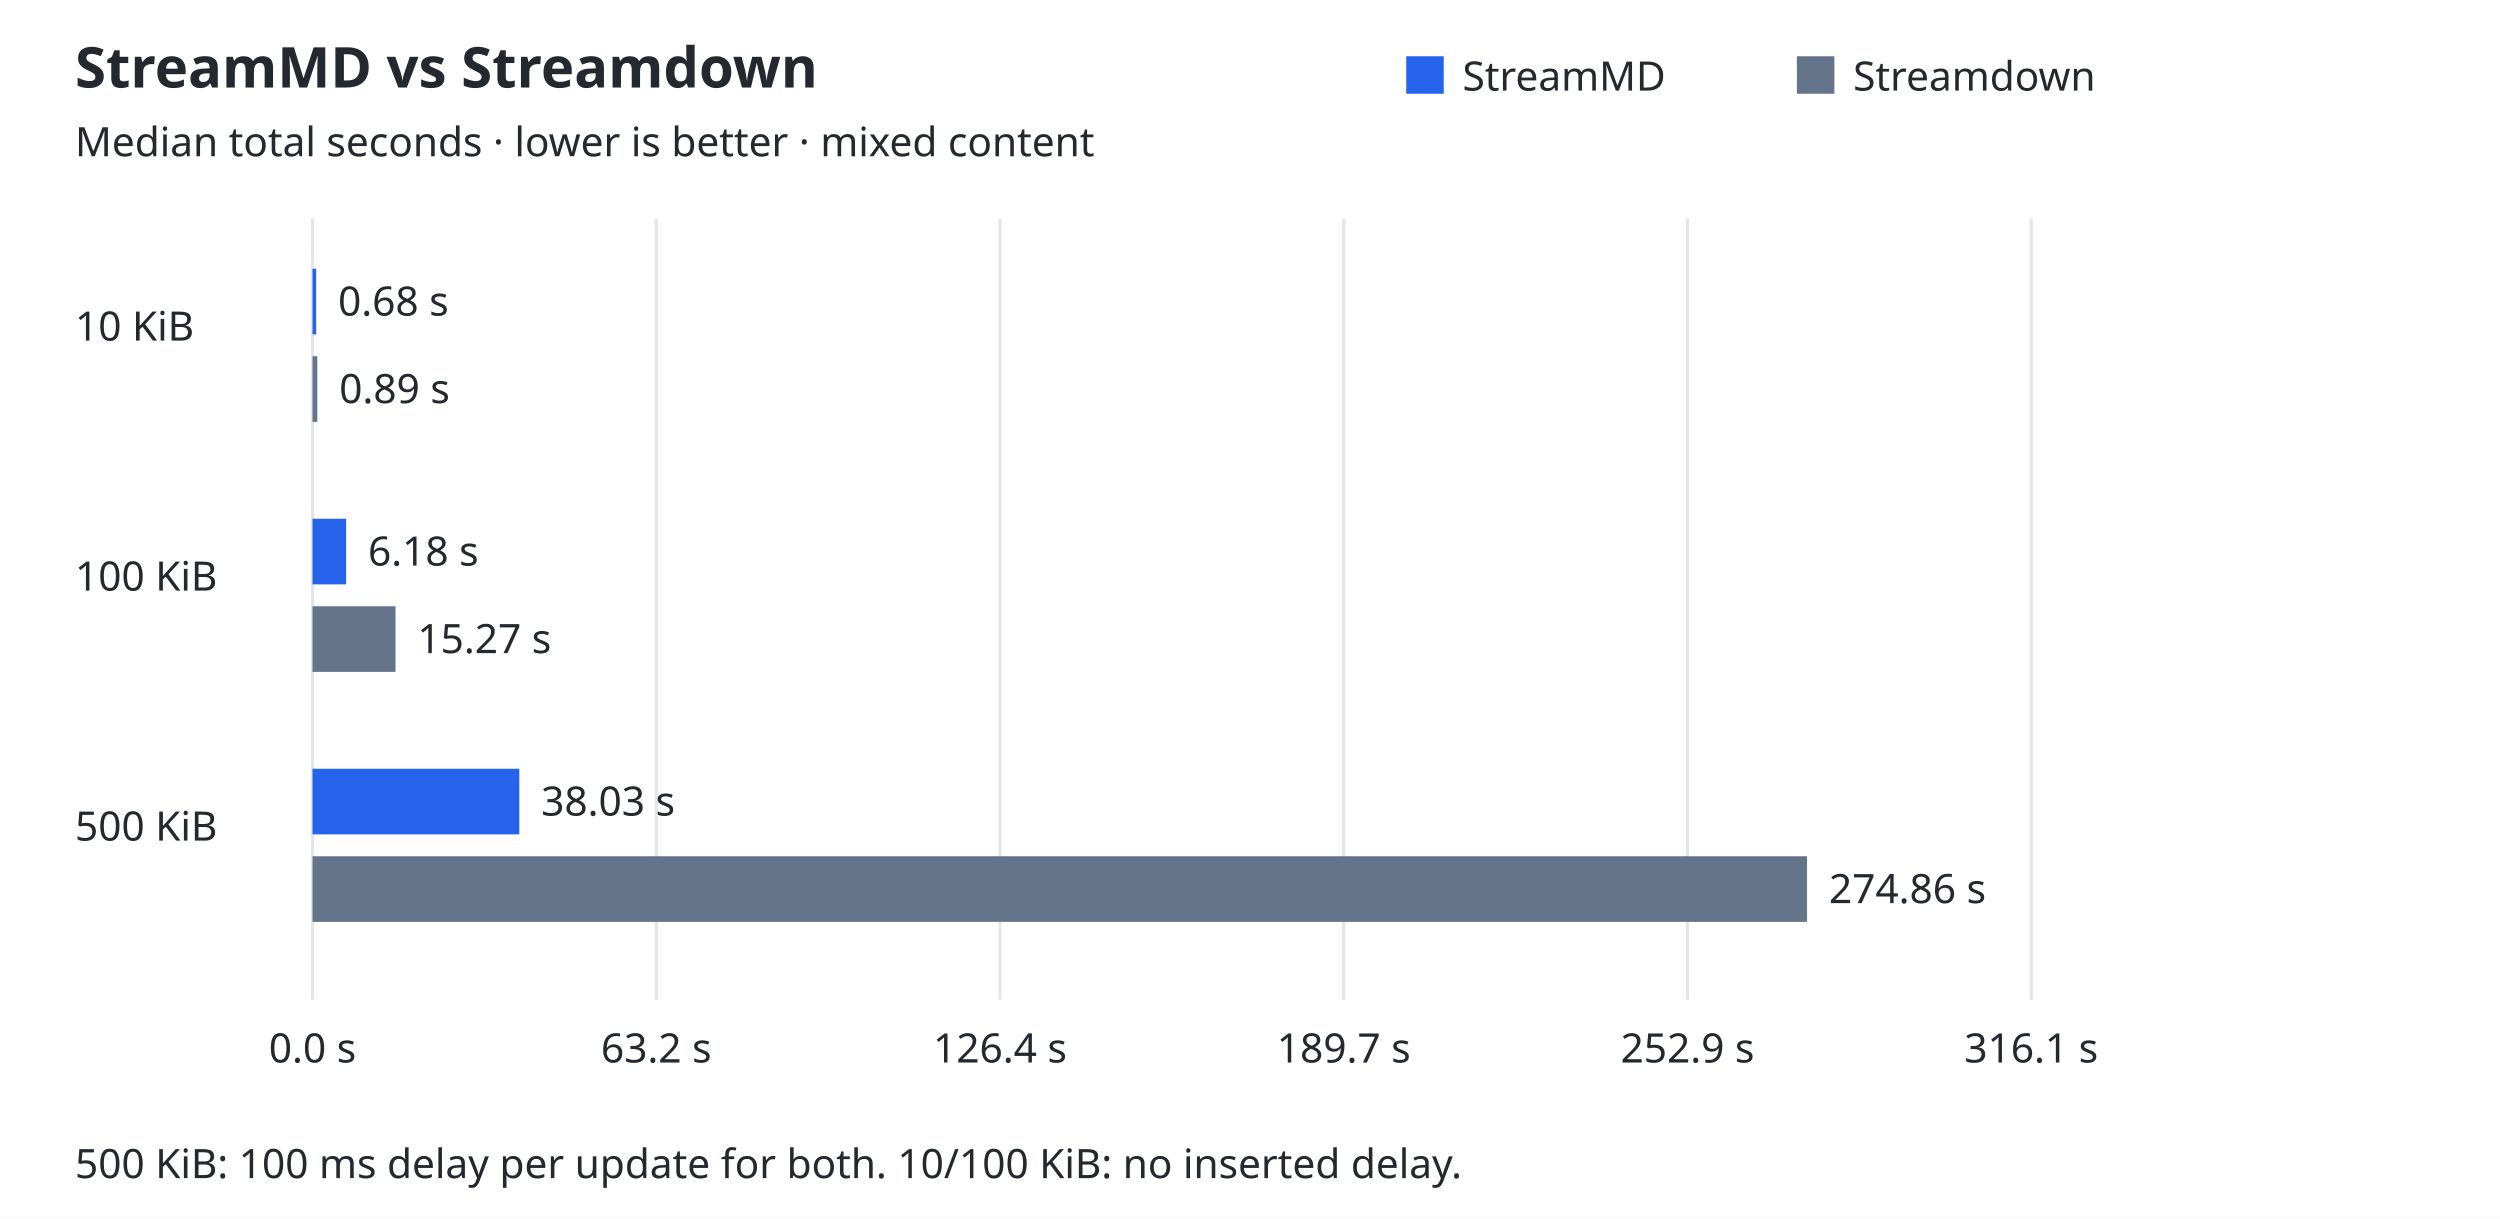
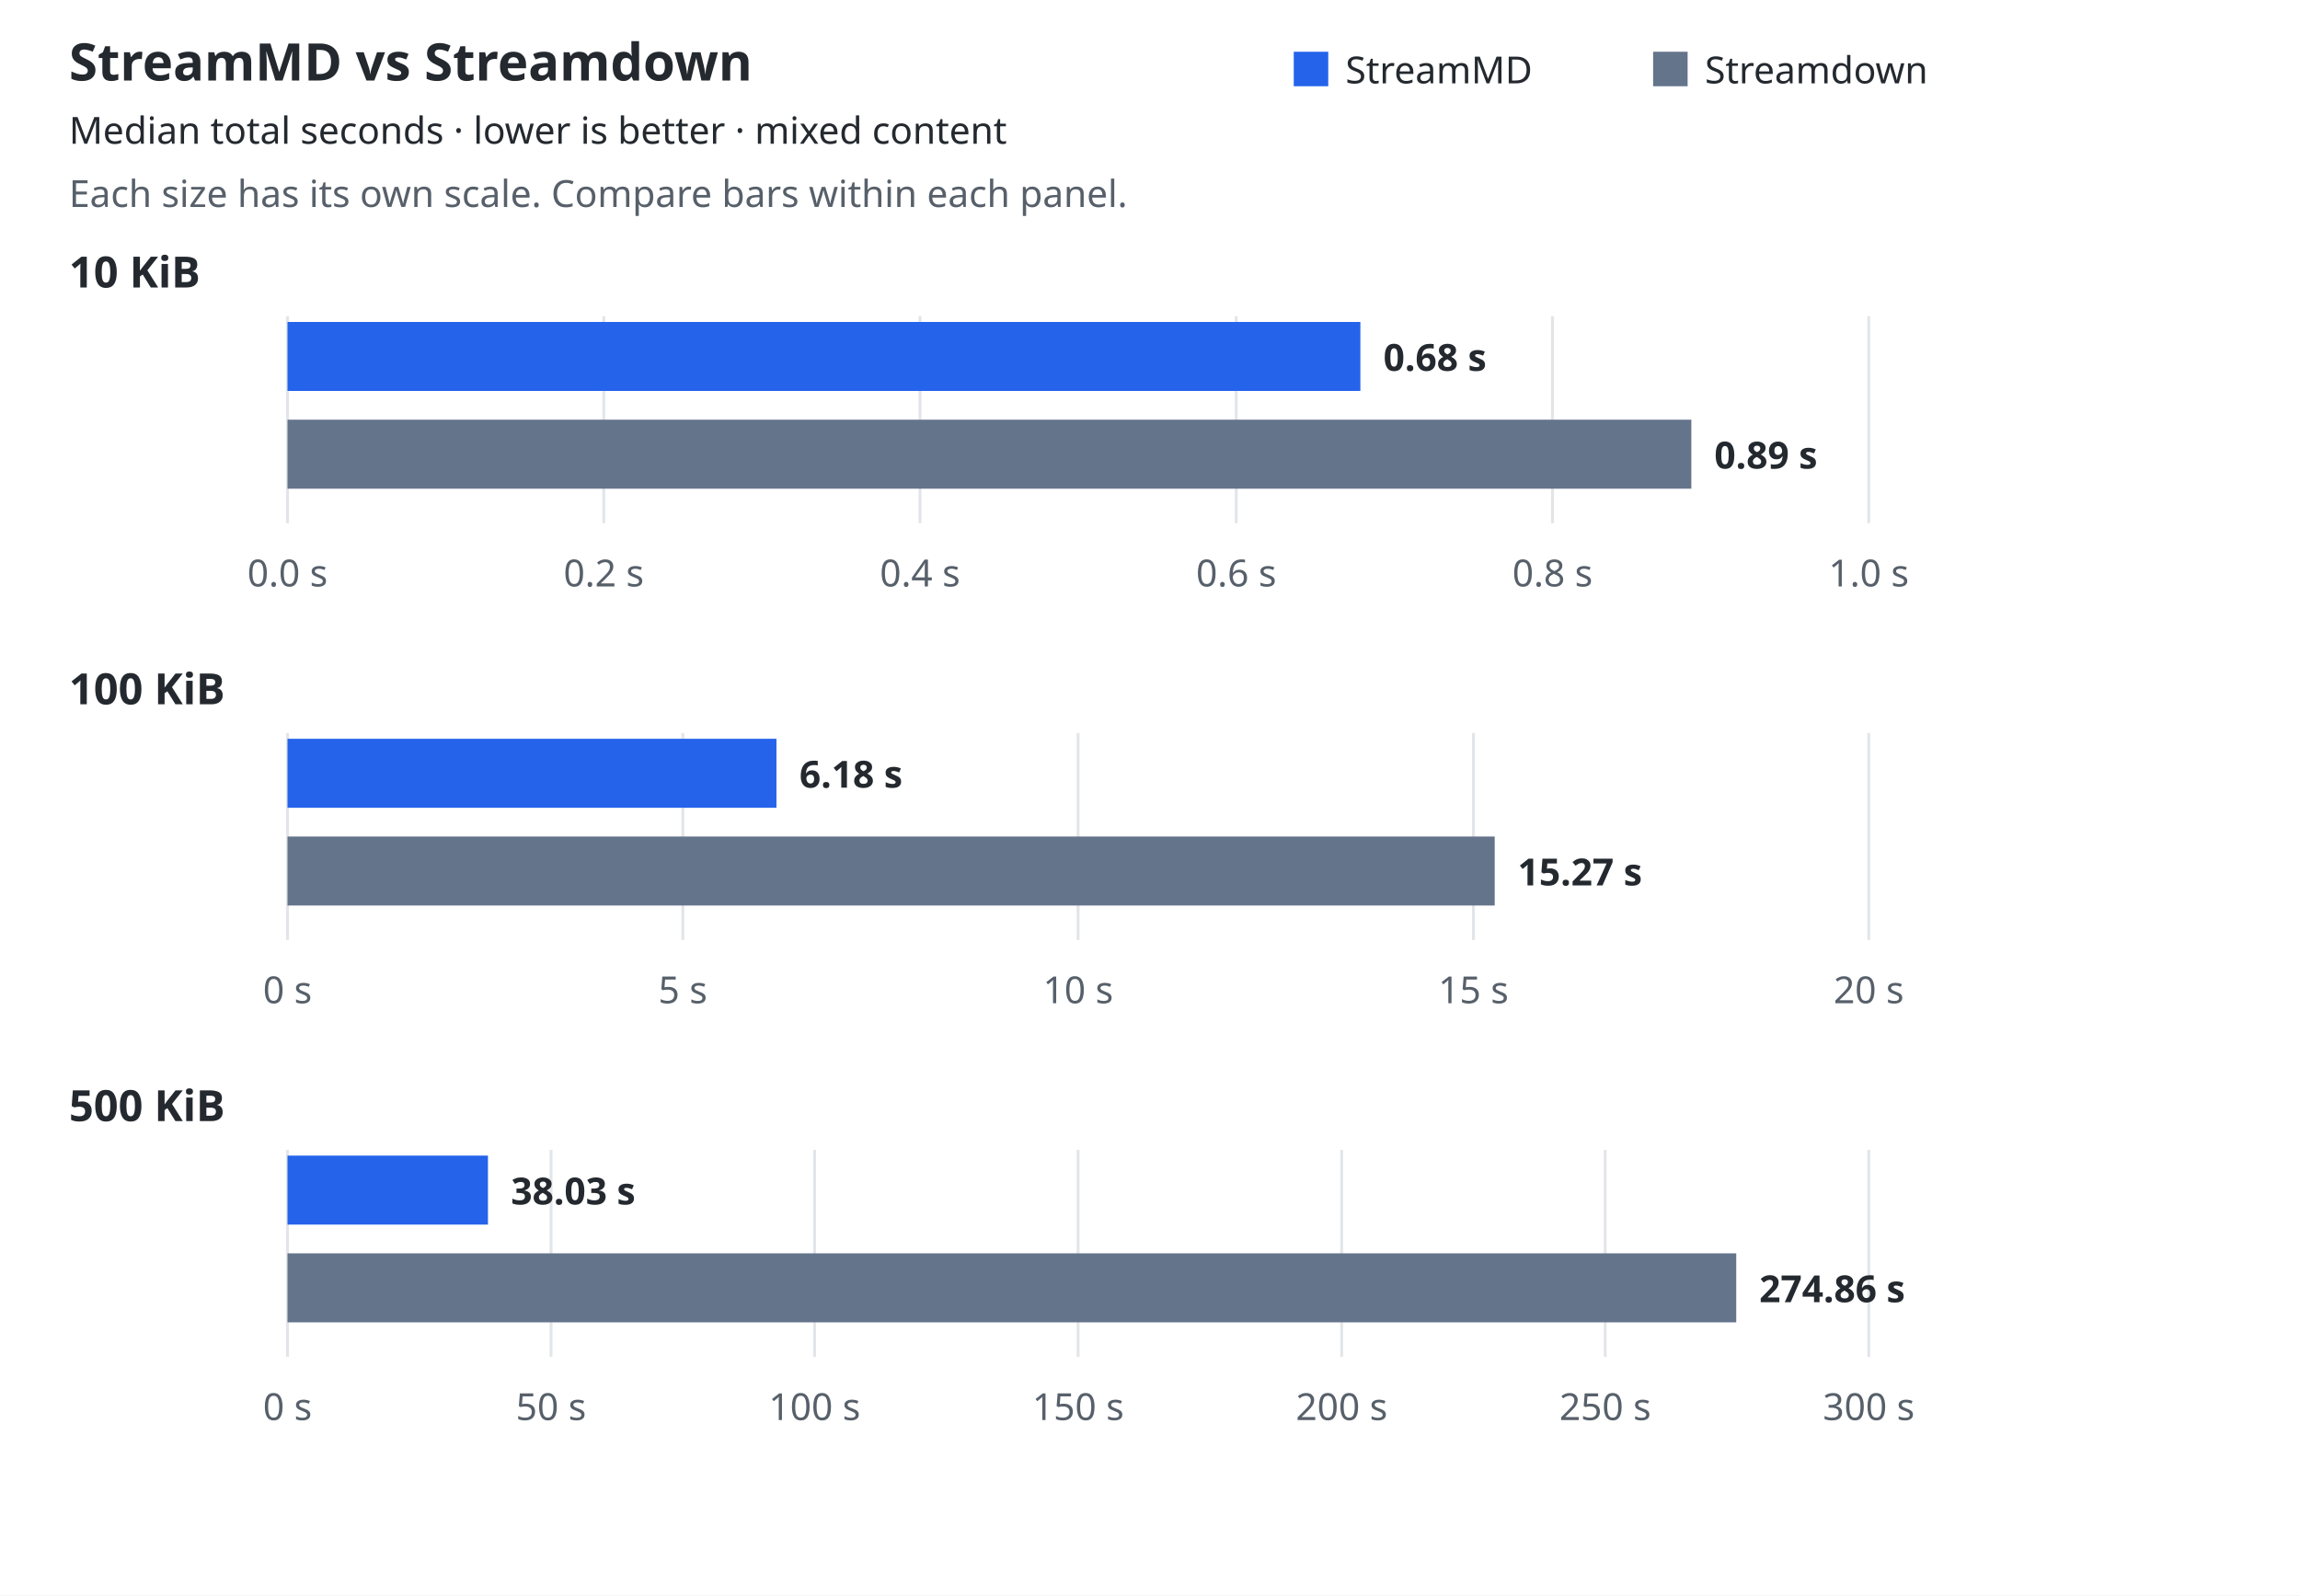
- <svg xmlns="http://www.w3.org/2000/svg" width="800" height="390" viewBox="0 0 800 390" role="img" aria-labelledby="title desc">
-   <rect width="800" height="390" fill="white" />
+ <svg xmlns="http://www.w3.org/2000/svg" width="800" height="555" viewBox="0 0 800 555" role="img" aria-labelledby="title desc">
+   <rect width="800" height="555" fill="white" />
  <g font-family="system-ui, sans-serif" font-size="13" fill="#24292f">
    <text x="24" y="28" font-size="18" font-weight="600">StreamMD vs Streamdown</text>
    <text x="24" y="50">Median total seconds · lower is better · mixed content</text>
-     <line x1="100" x2="100" y1="70" y2="320" stroke="#e2e5e9" />
-     <text x="100" y="340" text-anchor="middle">0.0 s</text>
-     <line x1="210" x2="210" y1="70" y2="320" stroke="#e2e5e9" />
-     <text x="210" y="340" text-anchor="middle">63.2 s</text>
-     <line x1="320" x2="320" y1="70" y2="320" stroke="#e2e5e9" />
-     <text x="320" y="340" text-anchor="middle">126.4 s</text>
-     <line x1="430" x2="430" y1="70" y2="320" stroke="#e2e5e9" />
-     <text x="430" y="340" text-anchor="middle">189.7 s</text>
-     <line x1="540" x2="540" y1="70" y2="320" stroke="#e2e5e9" />
-     <text x="540" y="340" text-anchor="middle">252.9 s</text>
-     <line x1="650" x2="650" y1="70" y2="320" stroke="#e2e5e9" />
-     <text x="650" y="340" text-anchor="middle">316.1 s</text>
-     <text x="24" y="109">10 KiB</text>
-     <rect x="100" y="86" width="1.181" height="21" fill="#2563eb" />
-     <text x="108.181" y="101">0.68 s</text>
-     <rect x="100" y="114" width="1.545" height="21" fill="#64748b" />
-     <text x="108.545" y="129">0.89 s</text>
-     <text x="24" y="189">100 KiB</text>
-     <rect x="100" y="166" width="10.761" height="21" fill="#2563eb" />
-     <text x="117.761" y="181">6.18 s</text>
-     <rect x="100" y="194" width="26.568" height="21" fill="#64748b" />
-     <text x="133.568" y="209">15.27 s</text>
-     <text x="24" y="269">500 KiB</text>
-     <rect x="100" y="246" width="66.178" height="21" fill="#2563eb" />
-     <text x="173.178" y="261">38.03 s</text>
-     <rect x="100" y="274" width="478.261" height="21" fill="#64748b" />
-     <text x="585.261" y="289">274.86 s</text>
+     <text x="24" y="72" fill="#57606a">Each size has its own scale. Compare bars within each panel.</text>
+     <text x="24" y="100" font-size="15" font-weight="600">10 KiB</text>
+     <line x1="100" x2="100" y1="110" y2="182" stroke="#e2e5e9" />
+     <text x="100" y="204" text-anchor="middle" fill="#57606a">0.0 s</text>
+     <line x1="210" x2="210" y1="110" y2="182" stroke="#e2e5e9" />
+     <text x="210" y="204" text-anchor="middle" fill="#57606a">0.2 s</text>
+     <line x1="320" x2="320" y1="110" y2="182" stroke="#e2e5e9" />
+     <text x="320" y="204" text-anchor="middle" fill="#57606a">0.4 s</text>
+     <line x1="430" x2="430" y1="110" y2="182" stroke="#e2e5e9" />
+     <text x="430" y="204" text-anchor="middle" fill="#57606a">0.6 s</text>
+     <line x1="540" x2="540" y1="110" y2="182" stroke="#e2e5e9" />
+     <text x="540" y="204" text-anchor="middle" fill="#57606a">0.8 s</text>
+     <line x1="650" x2="650" y1="110" y2="182" stroke="#e2e5e9" />
+     <text x="650" y="204" text-anchor="middle" fill="#57606a">1.0 s</text>
+     <rect x="100" y="112" width="373.175" height="24" fill="#2563eb" />
+     <text x="481.175" y="129" font-weight="600">0.68 s</text>
+     <rect x="100" y="146" width="488.29" height="24" fill="#64748b" />
+     <text x="596.29" y="163" font-weight="600">0.89 s</text>
+     <text x="24" y="245" font-size="15" font-weight="600">100 KiB</text>
+     <line x1="100" x2="100" y1="255" y2="327" stroke="#e2e5e9" />
+     <text x="100" y="349" text-anchor="middle" fill="#57606a">0 s</text>
+     <line x1="237.5" x2="237.5" y1="255" y2="327" stroke="#e2e5e9" />
+     <text x="237.5" y="349" text-anchor="middle" fill="#57606a">5 s</text>
+     <line x1="375" x2="375" y1="255" y2="327" stroke="#e2e5e9" />
+     <text x="375" y="349" text-anchor="middle" fill="#57606a">10 s</text>
+     <line x1="512.5" x2="512.5" y1="255" y2="327" stroke="#e2e5e9" />
+     <text x="512.5" y="349" text-anchor="middle" fill="#57606a">15 s</text>
+     <line x1="650" x2="650" y1="255" y2="327" stroke="#e2e5e9" />
+     <text x="650" y="349" text-anchor="middle" fill="#57606a">20 s</text>
+     <rect x="100" y="257" width="170.071" height="24" fill="#2563eb" />
+     <text x="278.071" y="274" font-weight="600">6.18 s</text>
+     <rect x="100" y="291" width="419.895" height="24" fill="#64748b" />
+     <text x="527.895" y="308" font-weight="600">15.27 s</text>
+     <text x="24" y="390" font-size="15" font-weight="600">500 KiB</text>
+     <line x1="100" x2="100" y1="400" y2="472" stroke="#e2e5e9" />
+     <text x="100" y="494" text-anchor="middle" fill="#57606a">0 s</text>
+     <line x1="191.667" x2="191.667" y1="400" y2="472" stroke="#e2e5e9" />
+     <text x="191.667" y="494" text-anchor="middle" fill="#57606a">50 s</text>
+     <line x1="283.333" x2="283.333" y1="400" y2="472" stroke="#e2e5e9" />
+     <text x="283.333" y="494" text-anchor="middle" fill="#57606a">100 s</text>
+     <line x1="375" x2="375" y1="400" y2="472" stroke="#e2e5e9" />
+     <text x="375" y="494" text-anchor="middle" fill="#57606a">150 s</text>
+     <line x1="466.667" x2="466.667" y1="400" y2="472" stroke="#e2e5e9" />
+     <text x="466.667" y="494" text-anchor="middle" fill="#57606a">200 s</text>
+     <line x1="558.333" x2="558.333" y1="400" y2="472" stroke="#e2e5e9" />
+     <text x="558.333" y="494" text-anchor="middle" fill="#57606a">250 s</text>
+     <line x1="650" x2="650" y1="400" y2="472" stroke="#e2e5e9" />
+     <text x="650" y="494" text-anchor="middle" fill="#57606a">300 s</text>
+     <rect x="100" y="402" width="69.728" height="24" fill="#2563eb" />
+     <text x="177.728" y="419" font-weight="600">38.03 s</text>
+     <rect x="100" y="436" width="503.911" height="24" fill="#64748b" />
+     <text x="611.911" y="453" font-weight="600">274.86 s</text>
    <rect x="450" y="18" width="12" height="12" fill="#2563eb" />
    <text x="468" y="29">StreamMD</text>
    <rect x="575" y="18" width="12" height="12" fill="#64748b" />
    <text x="593" y="29">Streamdown</text>
-     <text x="24" y="377">500 KiB: 100 ms delay per update for both. 10/100 KiB: no inserted delay.</text>
  </g>
</svg>
